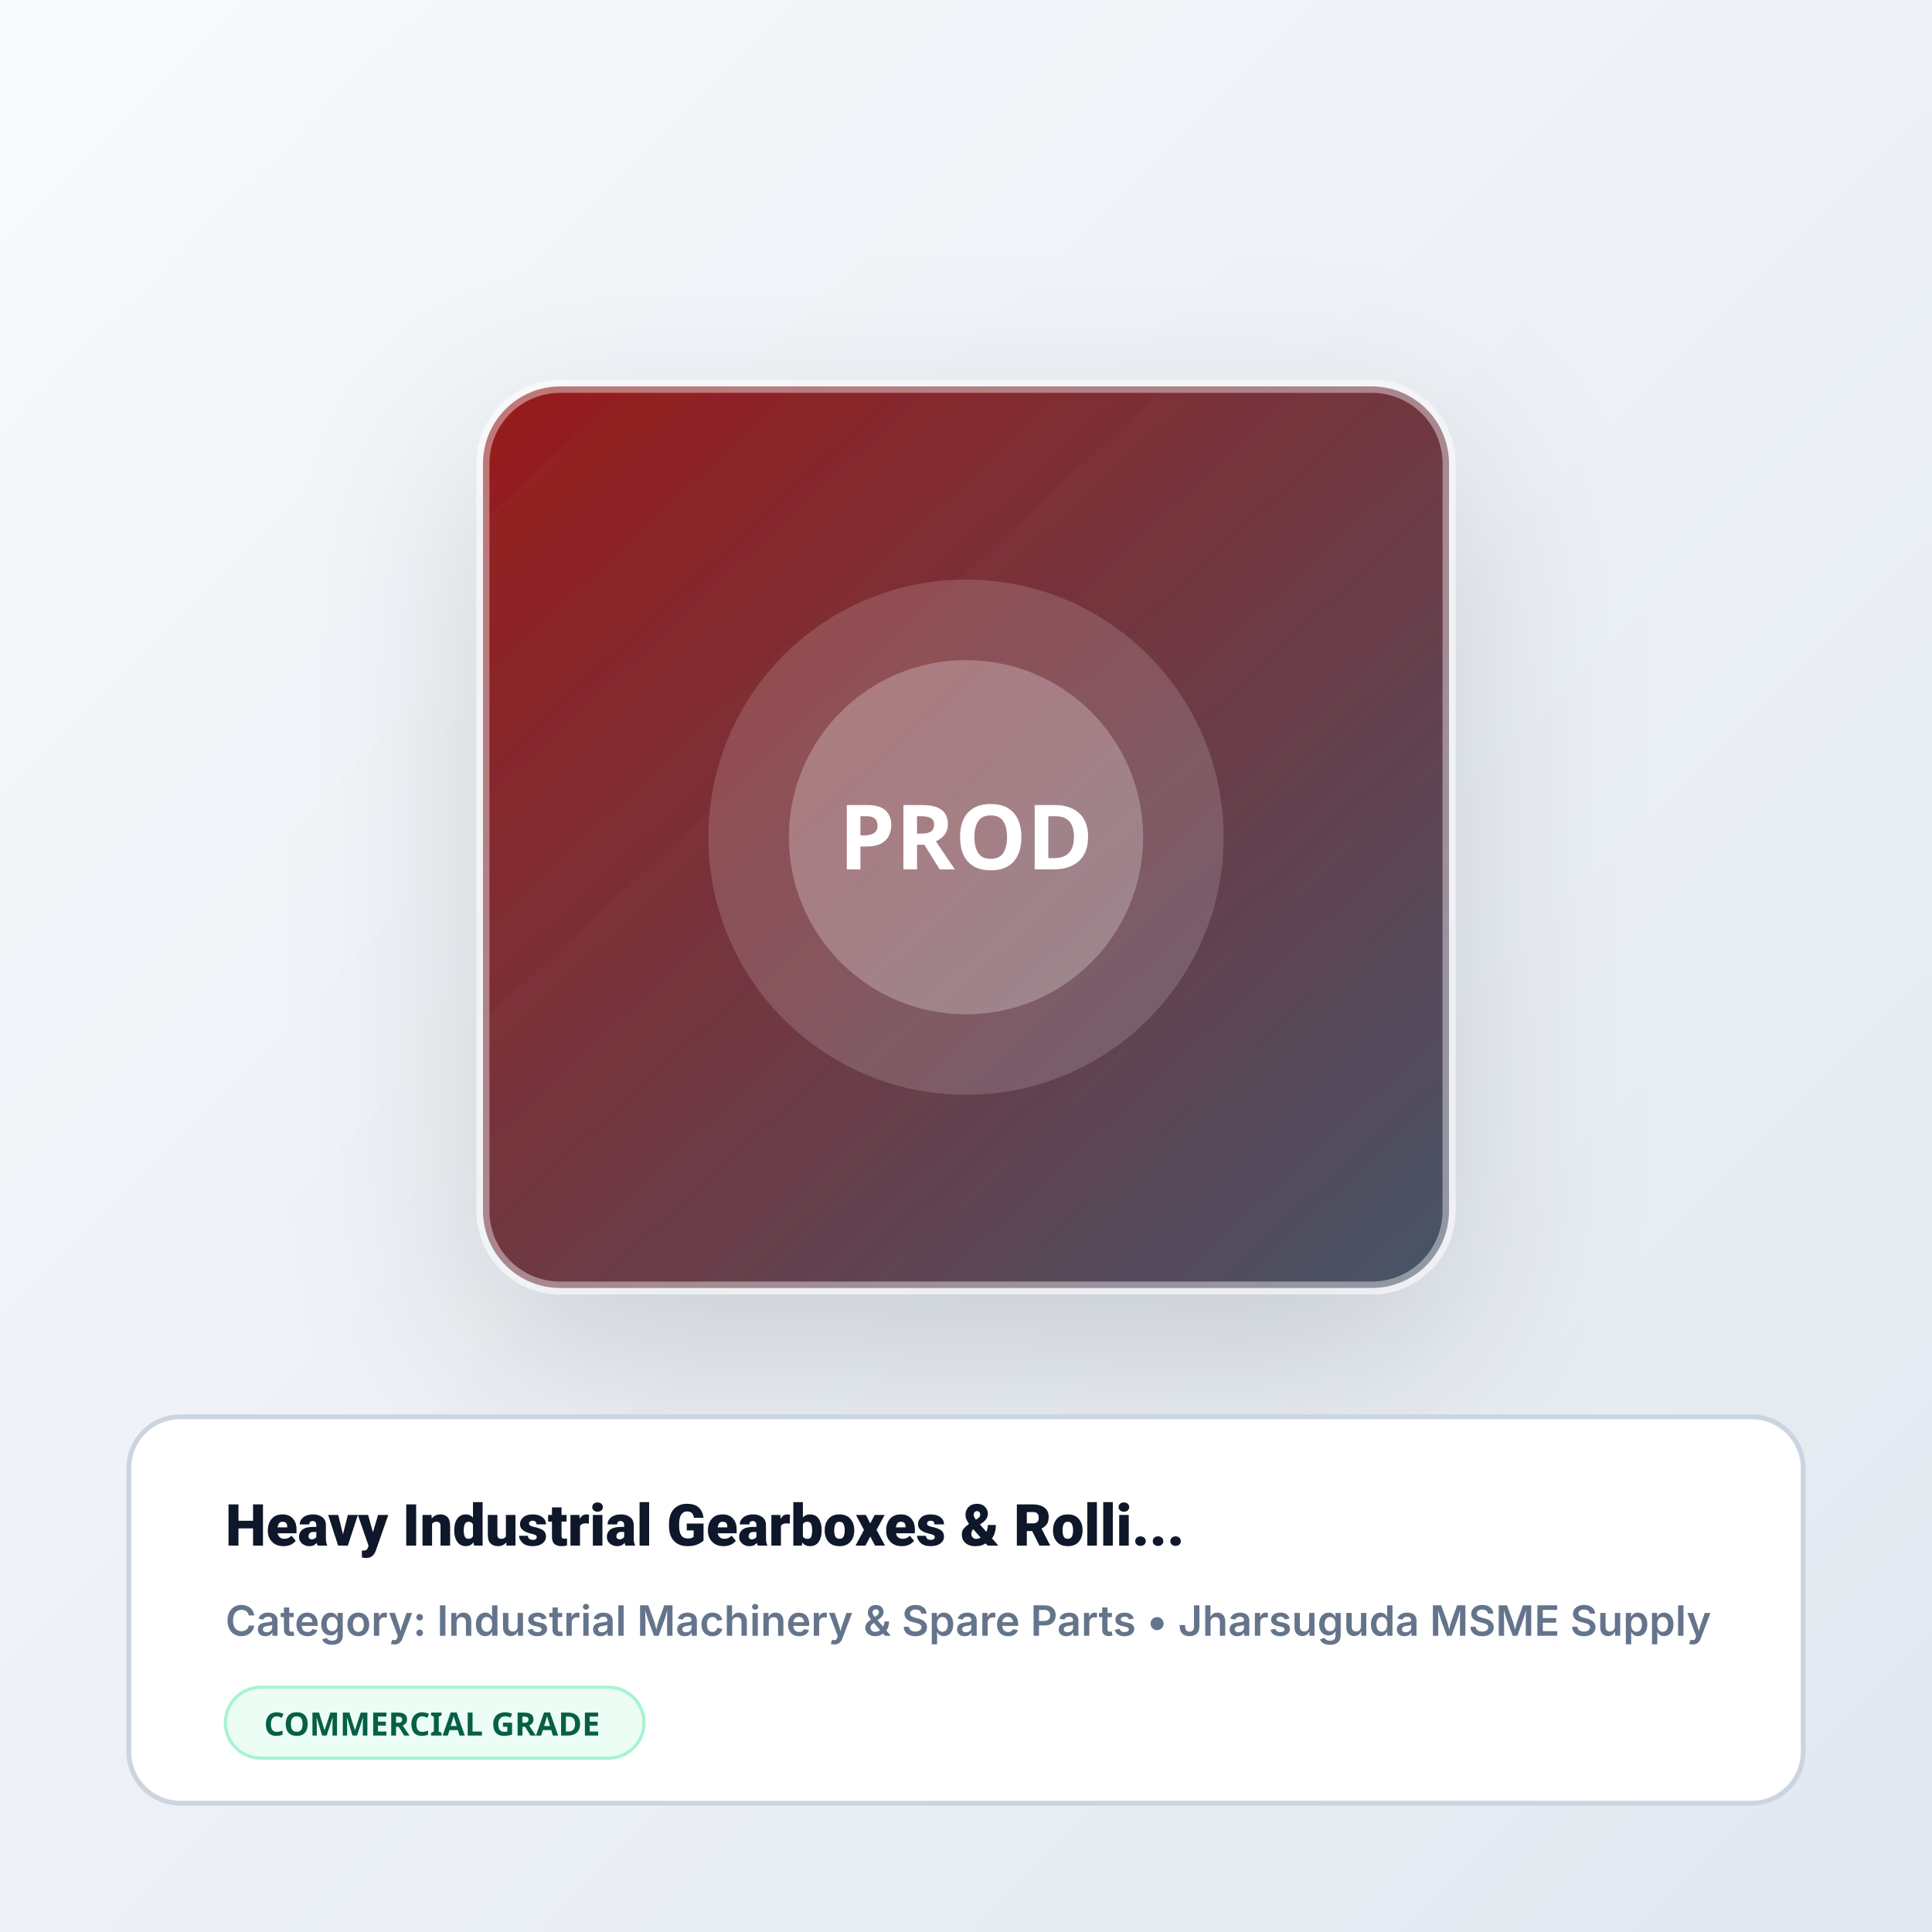
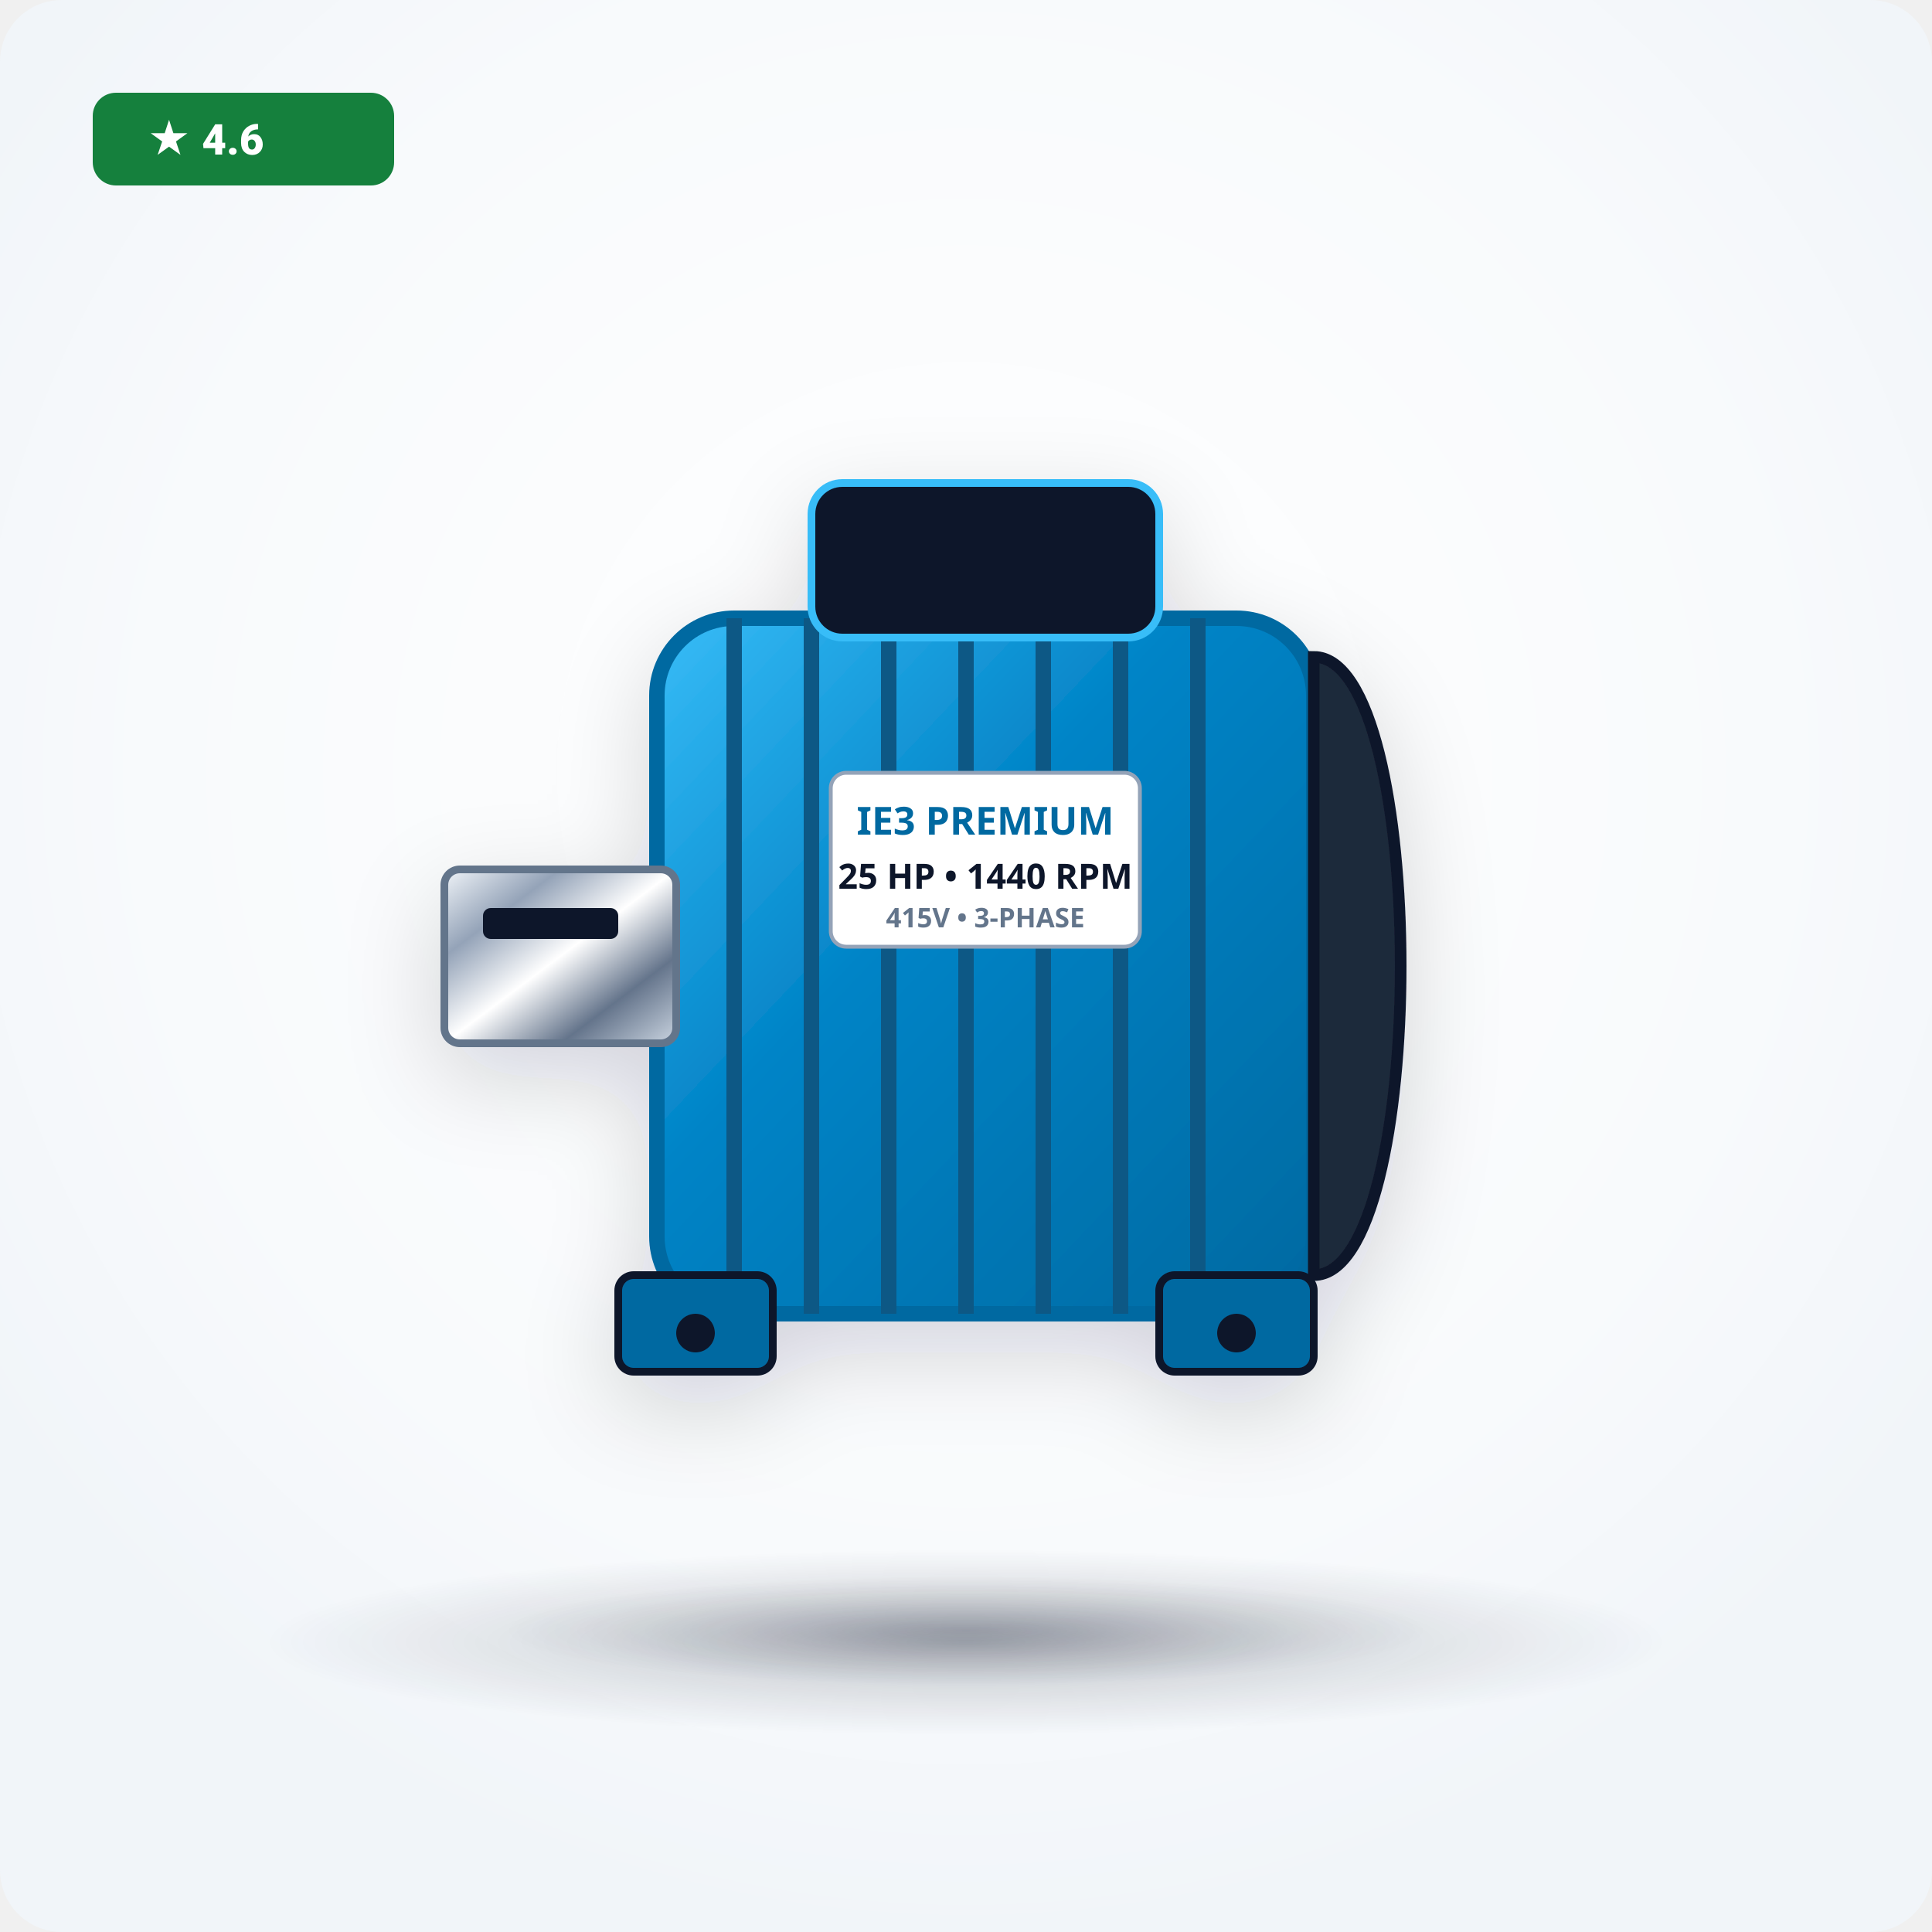
- <svg xmlns="http://www.w3.org/2000/svg" viewBox="0 0 600 600" width="600" height="600">
+ <svg xmlns="http://www.w3.org/2000/svg" viewBox="0 0 500 500" width="500" height="500">
  <defs>
-     <linearGradient id="pbg" x1="0%" y1="0%" x2="100%" y2="100%">
-       <stop offset="0%" stop-color="#f8fafc" />
-       <stop offset="100%" stop-color="#e2e8f0" />
+     <radialGradient id="studioBg" cx="50%" cy="40%" r="60%">
+       <stop offset="0%" stop-color="#ffffff" />
+       <stop offset="70%" stop-color="#f8fafc" />
+       <stop offset="100%" stop-color="#f1f5f9" />
+     </radialGradient>
+     <radialGradient id="contactShadow" cx="50%" cy="50%" r="50%">
+       <stop offset="0%" stop-color="rgba(15, 23, 42, 0.28)" />
+       <stop offset="50%" stop-color="rgba(15, 23, 42, 0.12)" />
+       <stop offset="100%" stop-color="rgba(15, 23, 42, 0)" />
+     </radialGradient>
+     <linearGradient id="chromeGrad" x1="0%" y1="0%" x2="100%" y2="100%">
+       <stop offset="0%" stop-color="#f1f5f9" />
+       <stop offset="25%" stop-color="#94a3b8" />
+       <stop offset="50%" stop-color="#ffffff" />
+       <stop offset="75%" stop-color="#64748b" />
+       <stop offset="100%" stop-color="#cbd5e1" />
    </linearGradient>
-     <linearGradient id="pgrad" x1="0%" y1="0%" x2="100%" y2="100%">
-       <stop offset="0%" stop-color="#991b1b" />
-       <stop offset="100%" stop-color="#475569" />
+     <linearGradient id="copperGrad" x1="0%" y1="0%" x2="100%" y2="100%">
+       <stop offset="0%" stop-color="#fdba74" />
+       <stop offset="35%" stop-color="#ea580c" />
+       <stop offset="70%" stop-color="#fed7aa" />
+       <stop offset="100%" stop-color="#c2410c" />
    </linearGradient>
+     <linearGradient id="darkMetal" x1="0%" y1="0%" x2="0%" y2="100%">
+       <stop offset="0%" stop-color="#475569" />
+       <stop offset="50%" stop-color="#1e293b" />
+       <stop offset="100%" stop-color="#0f172a" />
+     </linearGradient>
+     <linearGradient id="toolBlue" x1="0%" y1="0%" x2="100%" y2="100%">
+       <stop offset="0%" stop-color="#38bdf8" />
+       <stop offset="40%" stop-color="#0284c7" />
+       <stop offset="100%" stop-color="#0369a1" />
+     </linearGradient>
+     <linearGradient id="safetyOrange" x1="0%" y1="0%" x2="100%" y2="100%">
+       <stop offset="0%" stop-color="#fb923c" />
+       <stop offset="50%" stop-color="#ea580c" />
+       <stop offset="100%" stop-color="#c2410c" />
+     </linearGradient>
+     <linearGradient id="dangerRed" x1="0%" y1="0%" x2="100%" y2="100%">
+       <stop offset="0%" stop-color="#f87171" />
+       <stop offset="50%" stop-color="#dc2626" />
+       <stop offset="100%" stop-color="#991b1b" />
+     </linearGradient>
+     <linearGradient id="cautionYellow" x1="0%" y1="0%" x2="100%" y2="100%">
+       <stop offset="0%" stop-color="#fde047" />
+       <stop offset="40%" stop-color="#eab308" />
+       <stop offset="100%" stop-color="#ca8a04" />
+     </linearGradient>
+     <filter id="softGlow" x="-20%" y="-20%" width="140%" height="140%">
+       <feDropShadow dx="0" dy="8" stdDeviation="12" flood-color="#0f172a" flood-opacity="0.16" />
+     </filter>
  </defs>
-   <rect width="600" height="600" fill="url(#pbg)" />
-   <g transform="translate(150, 120)">
-     <rect width="300" height="280" rx="24" fill="url(#pgrad)" stroke="rgba(255,255,255,0.4)" stroke-width="4" filter="drop-shadow(0 20px 30px rgba(0,0,0,0.15))" />
-     <circle cx="150" cy="140" r="80" fill="rgba(255,255,255,0.15)" />
-     <circle cx="150" cy="140" r="55" fill="rgba(255,255,255,0.25)" />
-     <text x="150" y="150" font-family="sans-serif" font-size="28" font-weight="900" text-anchor="middle" fill="#ffffff">PROD</text>
+   <rect width="500" height="500" rx="16" fill="url(#studioBg)" />
+   <ellipse cx="250" cy="425" rx="180" ry="24" fill="url(#contactShadow)" />
+   <ellipse cx="250" cy="422" rx="120" ry="14" fill="url(#contactShadow)" opacity="0.8" />
+   <g filter="url(#softGlow)">
+     <g transform="translate(100, 70)">
+       <rect x="70" y="90" width="170" height="180" rx="20" fill="url(#toolBlue)" stroke="#0369a1" stroke-width="4" />
+       <g stroke="#075985" stroke-width="4">
+         <line x1="90" y1="90" x2="90" y2="270" />
+         <line x1="110" y1="90" x2="110" y2="270" />
+         <line x1="130" y1="90" x2="130" y2="270" />
+         <line x1="150" y1="90" x2="150" y2="270" />
+         <line x1="170" y1="90" x2="170" y2="270" />
+         <line x1="190" y1="90" x2="190" y2="270" />
+         <line x1="210" y1="90" x2="210" y2="270" />
+       </g>
+       <rect x="110" y="55" width="90" height="40" rx="8" fill="#0f172a" stroke="#38bdf8" stroke-width="2" />
+       <path d="M240 100 C270 100 270 260 240 260 Z" fill="#1e293b" stroke="#0f172a" stroke-width="3" />
+       <rect x="15" y="155" width="60" height="45" rx="4" fill="url(#chromeGrad)" stroke="#64748b" stroke-width="2" />
+       <rect x="25" y="165" width="35" height="8" rx="2" fill="#0f172a" />
+       <rect x="60" y="260" width="40" height="25" rx="4" fill="#0369a1" stroke="#0f172a" stroke-width="2" />
+       <rect x="200" y="260" width="40" height="25" rx="4" fill="#0369a1" stroke="#0f172a" stroke-width="2" />
+       <circle cx="80" cy="275" r="5" fill="#0f172a" />
+       <circle cx="220" cy="275" r="5" fill="#0f172a" />
+       <rect x="115" y="130" width="80" height="45" rx="4" fill="#ffffff" stroke="#94a3b8" stroke-width="1" />
+       <text x="155" y="146" font-family="sans-serif" font-size="10" font-weight="900" fill="#0369a1" text-anchor="middle">IE3 PREMIUM</text>
+       <text x="155" y="160" font-family="sans-serif" font-size="9" font-weight="800" fill="#0f172a" text-anchor="middle">25 HP • 1440 RPM</text>
+       <text x="155" y="170" font-family="sans-serif" font-size="7" font-weight="700" fill="#64748b" text-anchor="middle">415V • 3-PHASE</text>
+     </g>
  </g>
-   <rect x="40" y="440" width="520" height="120" rx="16" fill="#ffffff" stroke="#cbd5e1" stroke-width="1.5" />
-   <text x="70" y="480" font-family="-apple-system, BlinkMacSystemFont, 'Segoe UI', Roboto, sans-serif" font-size="18" font-weight="900" fill="#0f172a">
-     Heavy Industrial Gearboxes &amp; Rolli...
-   </text>
-   <text x="70" y="508" font-family="-apple-system, BlinkMacSystemFont, sans-serif" font-size="13" font-weight="600" fill="#64748b">
-     Category: Industrial Machinery &amp; Spare Parts • Jharsuguda MSME Supply
-   </text>
-   <g transform="translate(70, 524)">
-     <rect width="130" height="22" rx="11" fill="#ecfdf5" stroke="#a7f3d0" />
-     <text x="12" y="15" font-family="sans-serif" font-size="10" font-weight="800" fill="#065f46">COMMERCIAL GRADE</text>
+   <g transform="translate(24, 24)">
+     <rect width="78" height="24" rx="6" fill="#15803d" />
+     <text x="14" y="16" font-family="-apple-system, BlinkMacSystemFont, 'Segoe UI', Roboto, sans-serif" font-size="11" font-weight="800" fill="#ffffff">★ 4.6</text>
  </g>
</svg>
